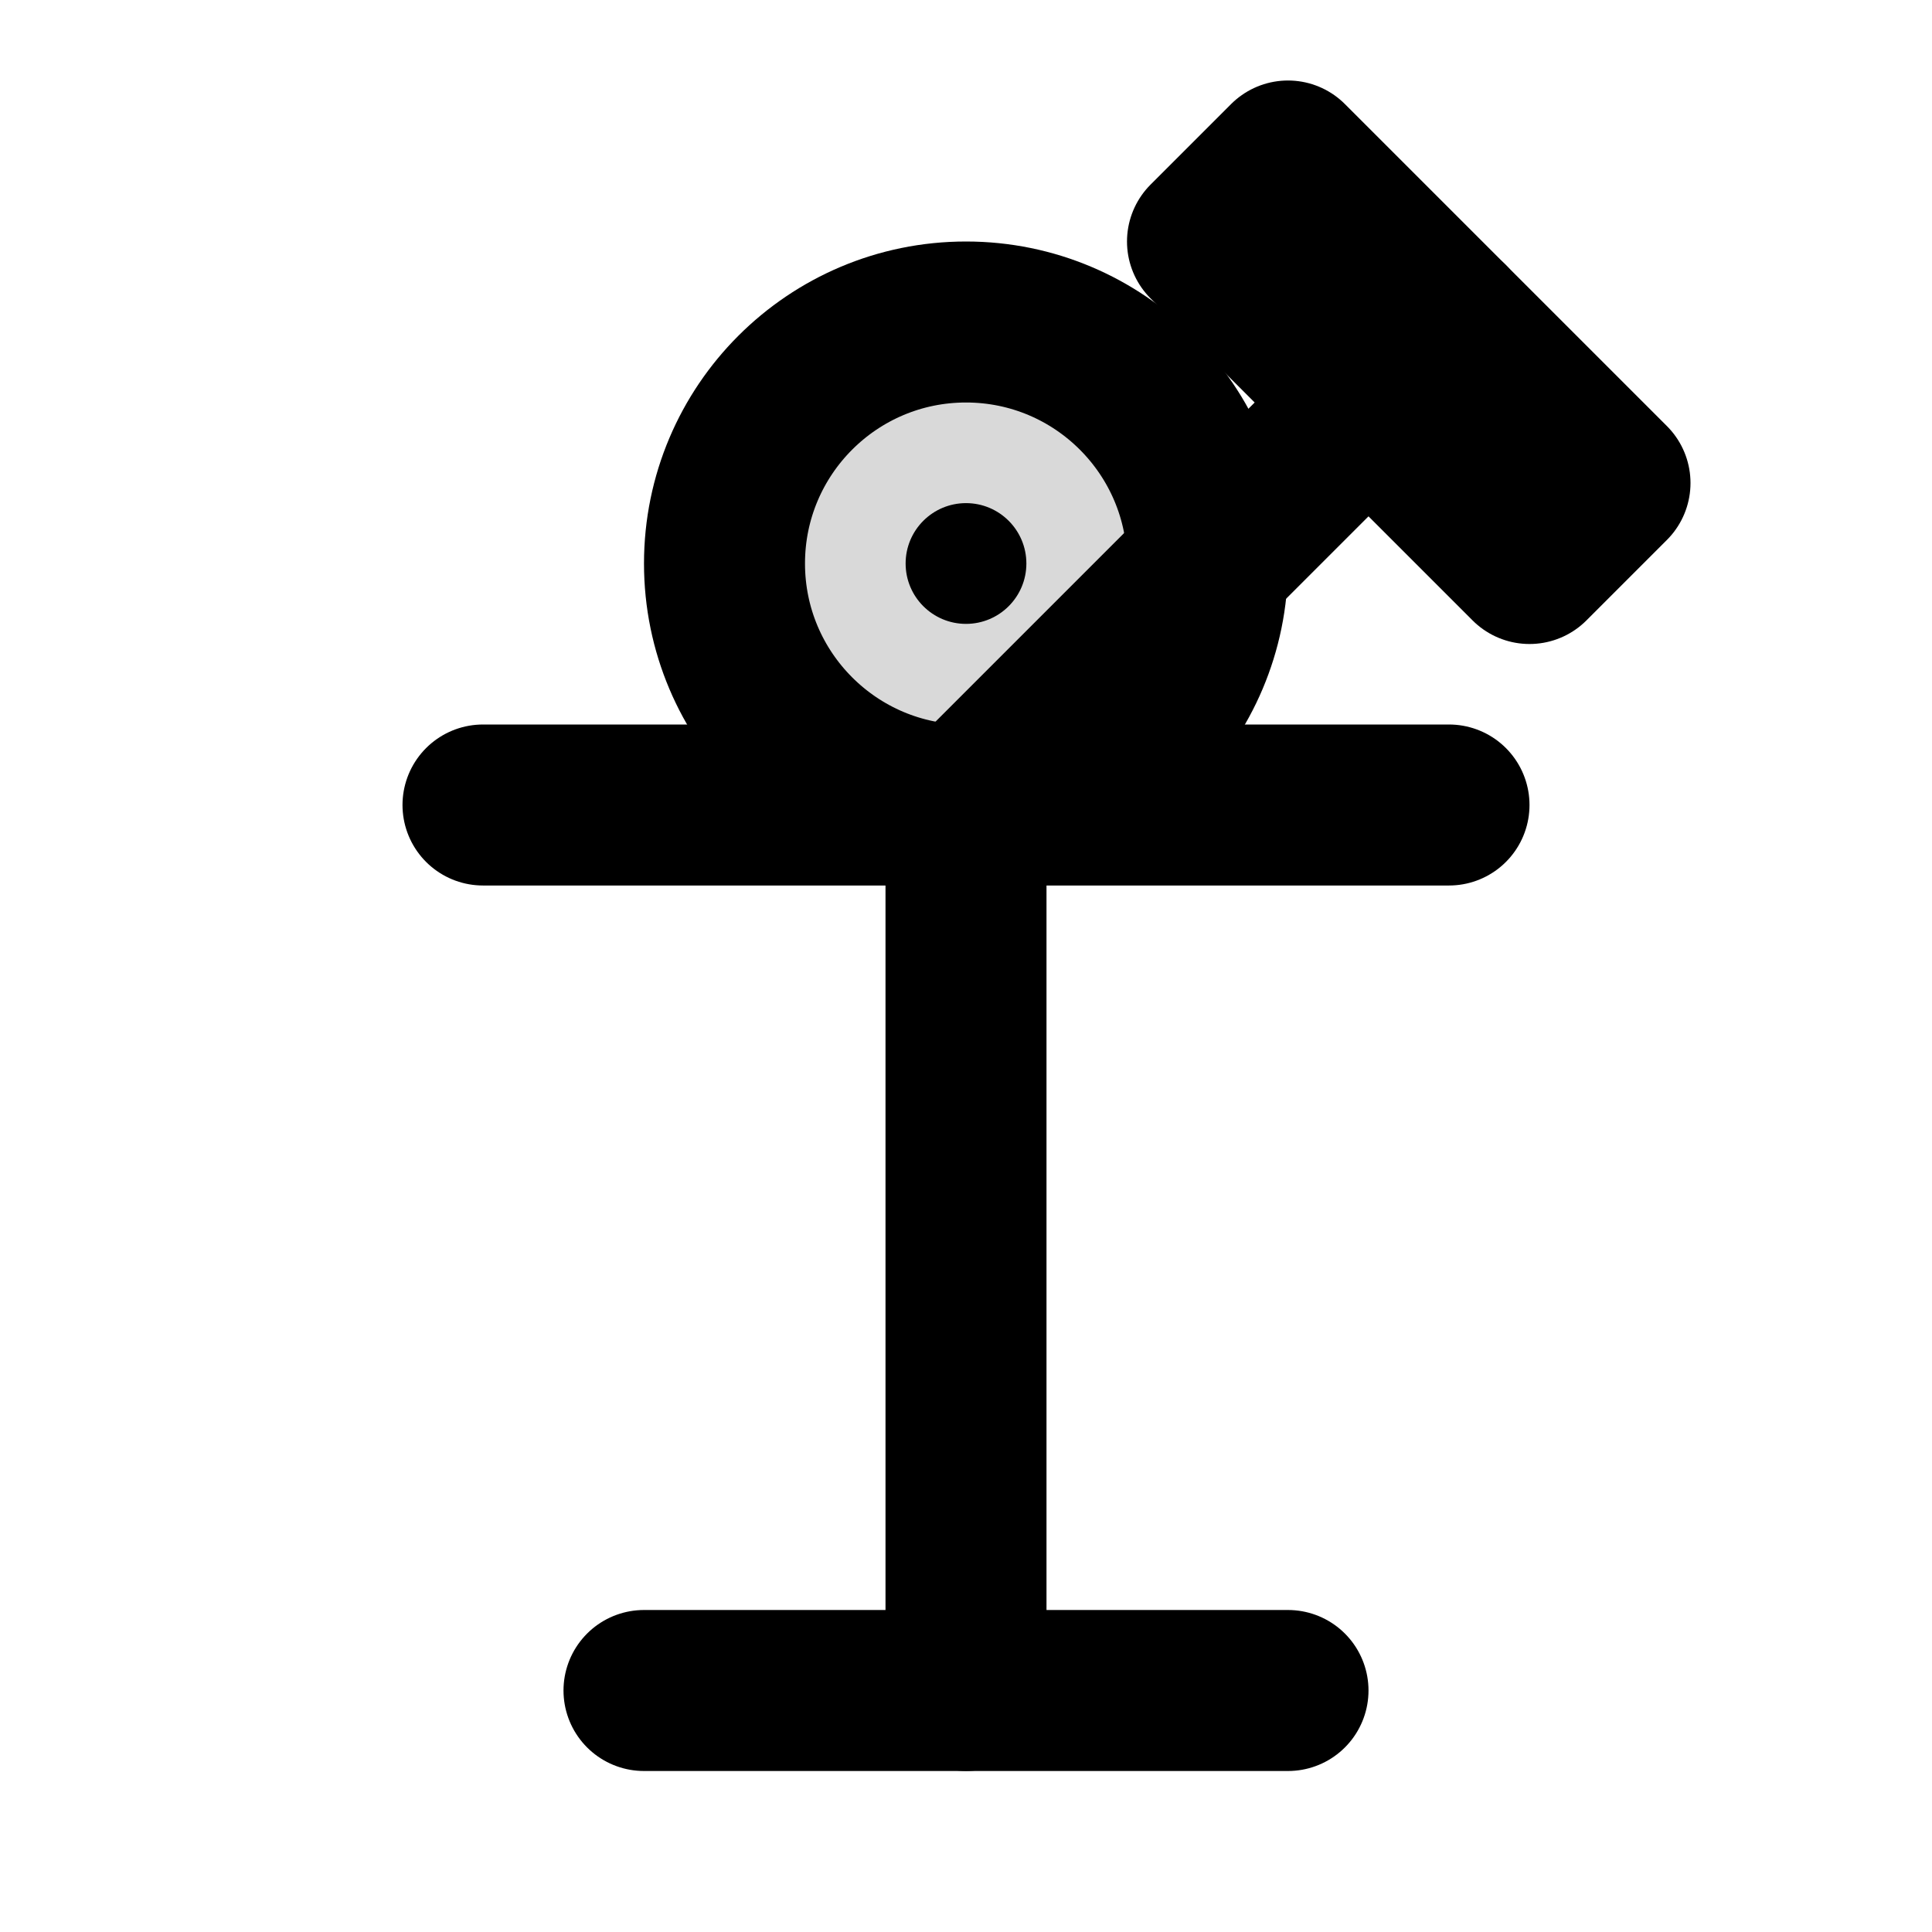
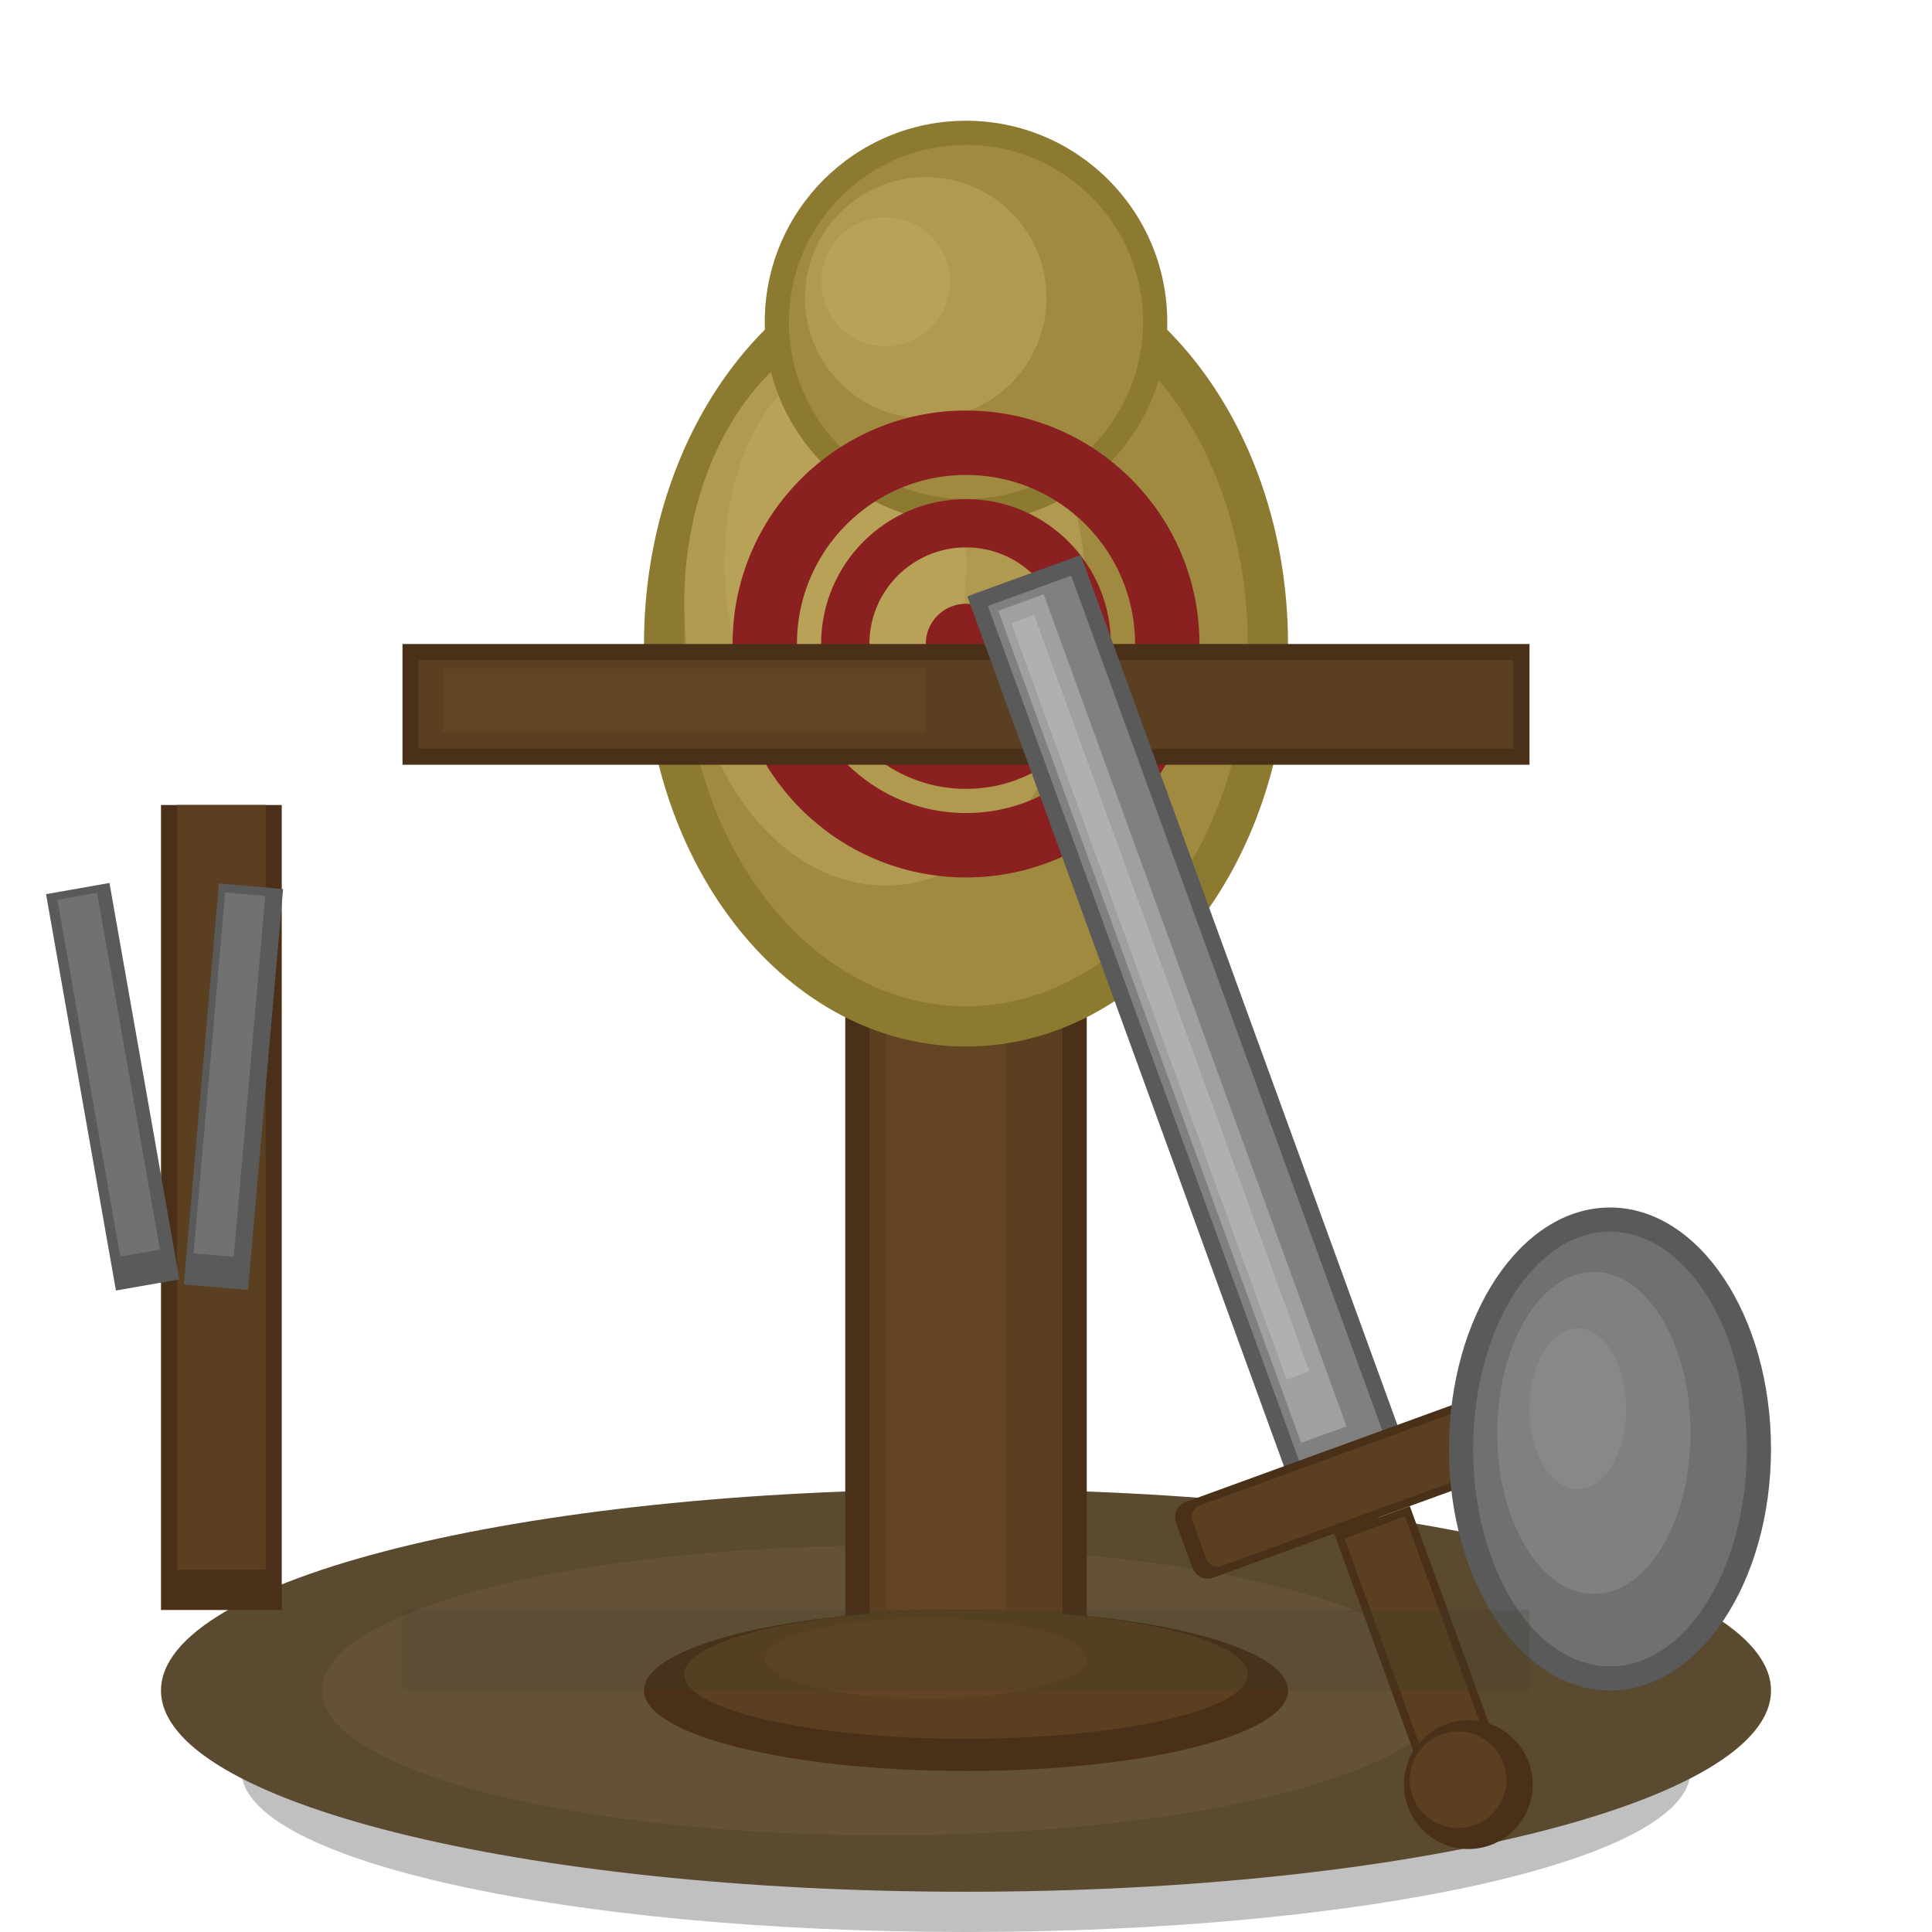
- <svg xmlns="http://www.w3.org/2000/svg" viewBox="0 0 24 24" fill="none">
-   <style>
-     .stroke { stroke: currentColor; stroke-width: 2; stroke-linecap: round; stroke-linejoin: round; fill: none; }
-     .metallic { fill: currentColor; fill-opacity: 0.15; }
-   </style>
-   <path class="stroke" d="M12 21V10" />
-   <circle class="stroke metallic" cx="12" cy="7" r="3" />
-   <path class="stroke" d="M6 10h12" />
-   <path class="stroke" d="M8 21h8" />
-   <path class="stroke" d="M18 4l-6 6" />
-   <path class="stroke" d="M16 2l4 4-1 1-4-4z" />
-   <circle cx="12" cy="7" r="0.75" fill="currentColor" />
+ <svg xmlns="http://www.w3.org/2000/svg" viewBox="0 0 24 24">
+   <ellipse cx="12" cy="22" rx="9" ry="2" fill="#2a2a2a" opacity="0.3" />
+   <ellipse cx="12" cy="21" rx="10" ry="2.5" fill="#5a4a30" />
+   <ellipse cx="11" cy="21" rx="7" ry="1.8" fill="#6b5a40" opacity="0.5" />
+   <rect x="10.5" y="12" width="3" height="9" fill="#4a3018" />
+   <rect x="10.8" y="12" width="2.4" height="8.5" fill="#5a4020" />
+   <rect x="11" y="12" width="1.5" height="8" fill="#6b4a28" opacity="0.5" />
+   <ellipse cx="12" cy="21" rx="4" ry="1" fill="#4a3018" />
+   <ellipse cx="12" cy="20.8" rx="3.5" ry="0.8" fill="#5a4020" />
+   <ellipse cx="11.5" cy="20.6" rx="2" ry="0.5" fill="#6b4a28" opacity="0.4" />
+   <ellipse cx="12" cy="8" rx="4" ry="5" fill="#8b7a30" />
+   <ellipse cx="12" cy="8" rx="3.5" ry="4.5" fill="#a08a40" />
+   <ellipse cx="11" cy="7.5" rx="2.5" ry="3.5" fill="#b09a50" />
+   <ellipse cx="10.5" cy="7" rx="1.5" ry="2.5" fill="#c0aa60" opacity="0.5" />
+   <circle cx="12" cy="4" r="2.5" fill="#8b7a30" />
+   <circle cx="12" cy="4" r="2.2" fill="#a08a40" />
+   <circle cx="11.5" cy="3.7" r="1.5" fill="#b09a50" />
+   <circle cx="11" cy="3.5" r="0.8" fill="#c0aa60" opacity="0.5" />
+   <circle cx="12" cy="8" r="2.5" fill="none" stroke="#8b2020" stroke-width="0.8" />
+   <circle cx="12" cy="8" r="1.5" fill="none" stroke="#8b2020" stroke-width="0.6" />
+   <circle cx="12" cy="8" r="0.5" fill="#8b2020" />
+   <rect x="5" y="8" width="14" height="1.5" fill="#4a3018" />
+   <rect x="5.2" y="8.2" width="13.6" height="1.1" fill="#5a4020" />
+   <rect x="5.5" y="8.3" width="6" height="0.8" fill="#6b4a28" opacity="0.4" />
+   <g transform="rotate(-20, 18, 18)">
+     <rect x="16" y="6" width="1.5" height="12" fill="#5a5a5a" />
+     <rect x="16.2" y="6.2" width="1.1" height="11.6" fill="#808080" />
+     <rect x="16.3" y="6.3" width="0.6" height="11" fill="#a0a0a0" />
+     <rect x="16.4" y="6.5" width="0.3" height="10" fill="#c0c0c0" opacity="0.5" />
+     <rect x="14.5" y="17.5" width="4.5" height="1" rx="0.2" fill="#4a3018" />
+     <rect x="14.7" y="17.6" width="4.1" height="0.8" rx="0.15" fill="#5a4020" />
+     <rect x="16.3" y="18.5" width="1" height="3" fill="#4a3018" />
+     <rect x="16.4" y="18.6" width="0.8" height="2.8" fill="#5a4020" />
+     <circle cx="16.8" cy="22" r="0.8" fill="#4a3018" />
+     <circle cx="16.7" cy="21.9" r="0.6" fill="#5a4020" />
+   </g>
+   <rect x="2" y="10" width="1.5" height="10" fill="#4a3018" />
+   <rect x="2.2" y="10" width="1.1" height="9.5" fill="#5a4020" />
+   <g fill="#5a5a5a">
+     <rect x="1" y="11" width="0.8" height="5" transform="rotate(-10, 1.4, 13.5)" />
+     <rect x="2.5" y="11" width="0.8" height="5" transform="rotate(5, 2.9, 13.5)" />
+   </g>
+   <g fill="#808080" opacity="0.6">
+     <rect x="1.1" y="11.1" width="0.5" height="4.5" transform="rotate(-10, 1.35, 13.35)" />
+     <rect x="2.6" y="11.1" width="0.5" height="4.5" transform="rotate(5, 2.85, 13.35)" />
+   </g>
+   <ellipse cx="20" cy="18" rx="2" ry="3" fill="#5a5a5a" />
+   <ellipse cx="20" cy="18" rx="1.7" ry="2.7" fill="#707070" />
+   <ellipse cx="19.8" cy="17.8" rx="1.2" ry="2" fill="#808080" />
+   <ellipse cx="19.6" cy="17.5" rx="0.6" ry="1" fill="#909090" opacity="0.5" />
+   <path d="M5 20h14v1H5z" fill="#3a3a2a" opacity="0.2" />
</svg>
